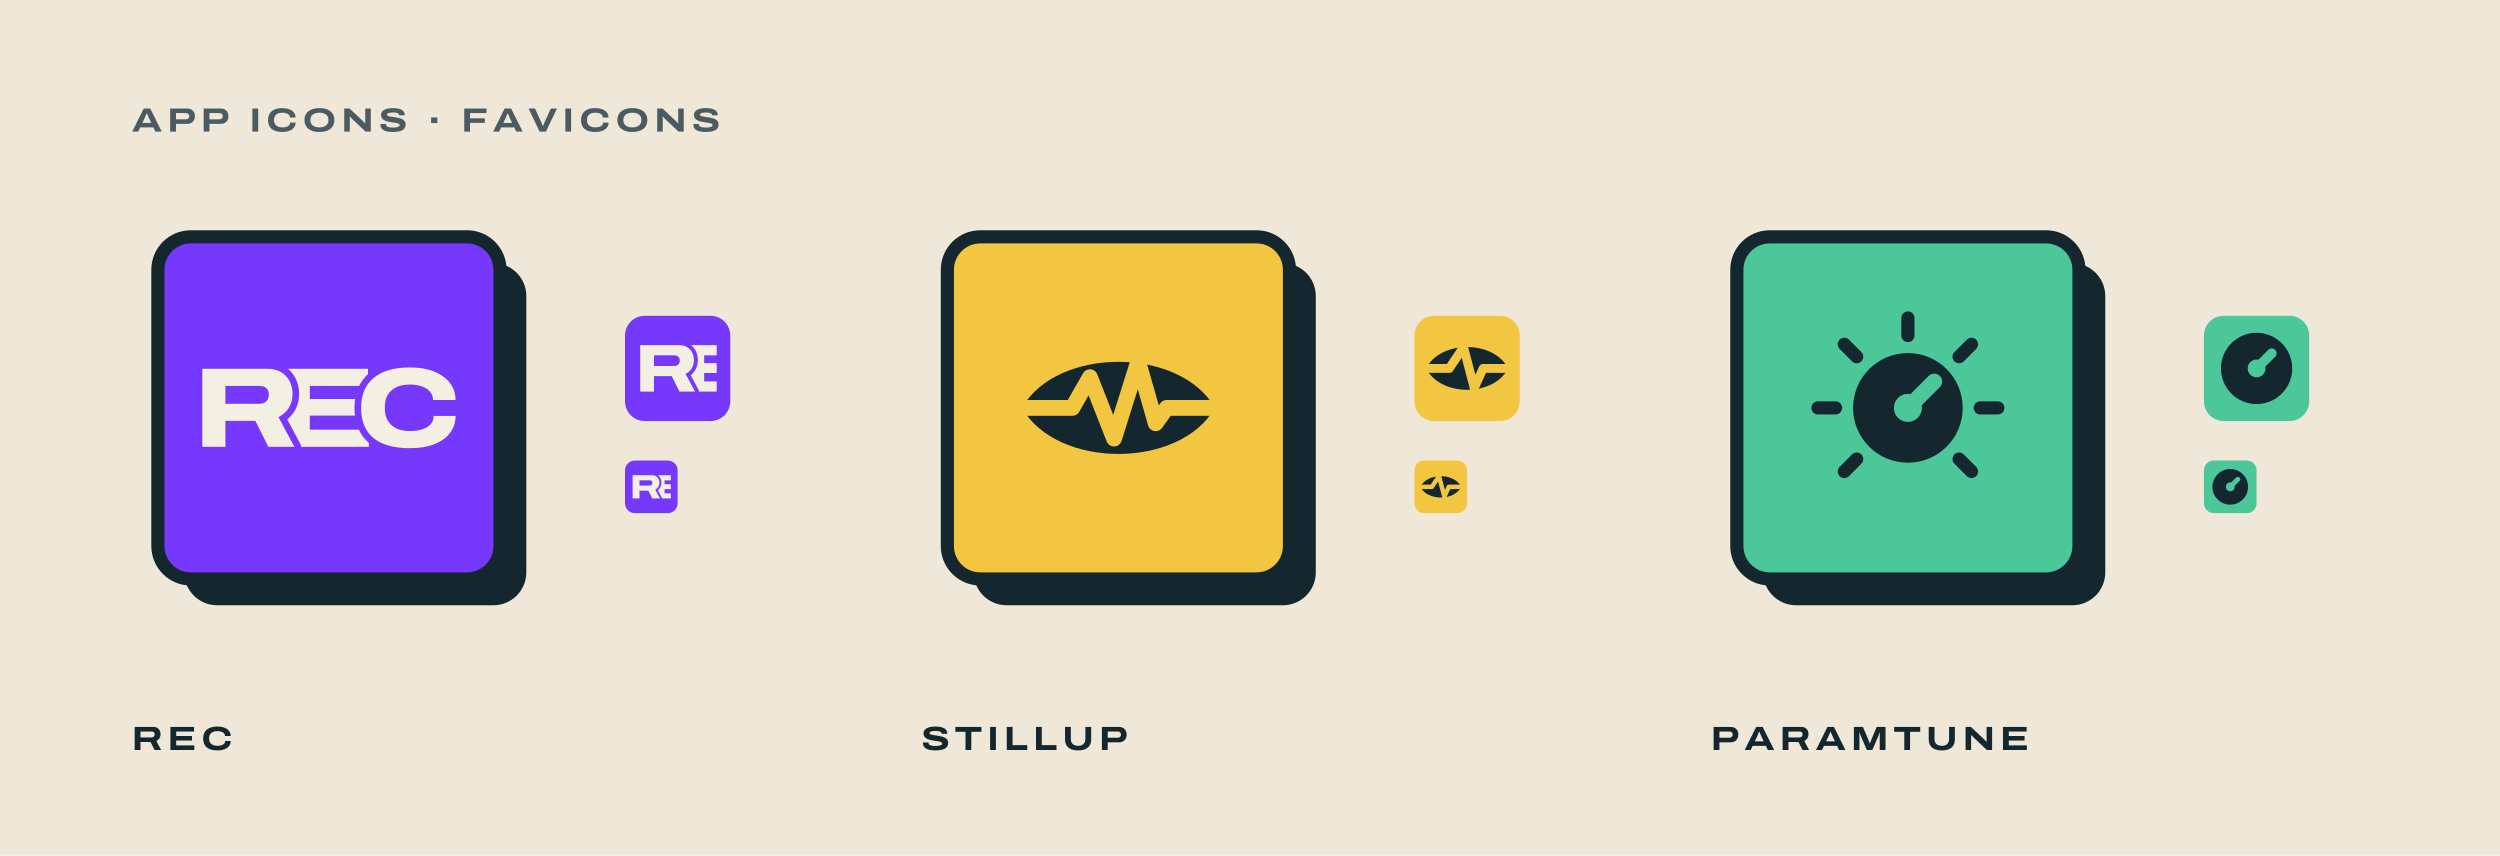
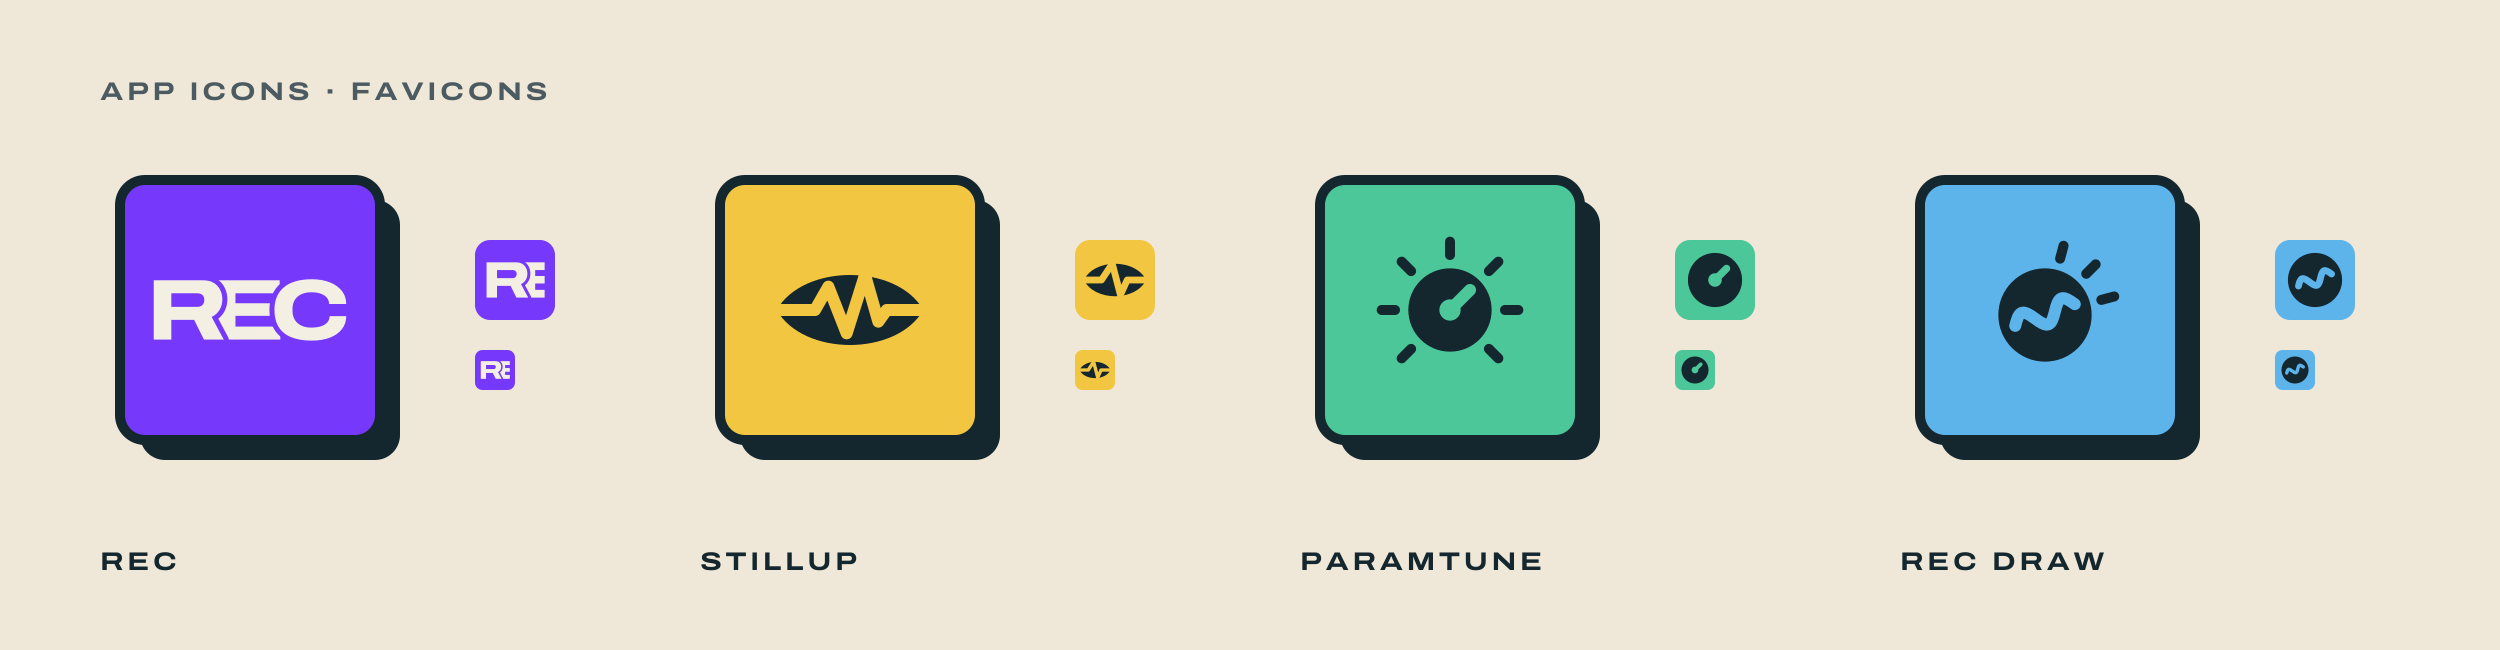
- <svg xmlns="http://www.w3.org/2000/svg" width="760" height="260" viewBox="0 0 760 260" role="img" aria-label="REC app icons">
-   <rect width="760" height="260" fill="#EFE8D8" />
+ <svg xmlns="http://www.w3.org/2000/svg" width="1000" height="260" viewBox="0 0 1000 260" role="img" aria-label="REC app icons">
+   <rect width="1000" height="260" fill="#EFE8D8" />
  <path fill="#4B5B61" d="M40.209 40.0 43.695 32.988H45.672L49.158 40.0H47.236L46.626 38.736H42.629L42.021 40.0ZM43.274 37.374H45.981L45.236 35.776Q45.189 35.67 45.102 35.468Q45.015 35.267 44.926 35.049Q44.837 34.832 44.765 34.662Q44.693 34.493 44.673 34.454H44.594Q44.509 34.651 44.399 34.908Q44.29 35.164 44.189 35.402Q44.089 35.641 44.02 35.784ZM51.735 40.0V32.988H56.986Q57.672 32.988 58.183 33.287Q58.693 33.586 58.977 34.11Q59.261 34.634 59.261 35.319Q59.261 36 58.972 36.533Q58.683 37.067 58.165 37.365Q57.646 37.663 56.954 37.663H53.496V40.0ZM53.496 36.269H56.466Q56.977 36.269 57.252 36.021Q57.527 35.773 57.527 35.328Q57.527 35.028 57.404 34.818Q57.281 34.607 57.045 34.494Q56.809 34.381 56.466 34.381H53.496ZM61.918 40.0V32.988H67.17Q67.856 32.988 68.366 33.287Q68.877 33.586 69.161 34.11Q69.445 34.634 69.445 35.319Q69.445 36 69.156 36.533Q68.867 37.067 68.348 37.365Q67.83 37.663 67.138 37.663H63.68V40.0ZM63.68 36.269H66.65Q67.16 36.269 67.435 36.021Q67.71 35.773 67.71 35.328Q67.71 35.028 67.587 34.818Q67.464 34.607 67.228 34.494Q66.992 34.381 66.65 34.381H63.68ZM76.724 40.0V32.988H78.486V40.0ZM85.835 40.122Q84.394 40.122 83.426 39.709Q82.458 39.296 81.975 38.486Q81.492 37.676 81.492 36.49Q81.492 34.753 82.605 33.809Q83.718 32.865 85.831 32.865Q87.024 32.865 87.932 33.212Q88.841 33.559 89.35 34.201Q89.86 34.844 89.86 35.74H88.138Q88.138 35.26 87.843 34.931Q87.549 34.601 87.026 34.43Q86.502 34.259 85.798 34.259Q85.017 34.259 84.458 34.513Q83.899 34.768 83.6 35.238Q83.301 35.708 83.301 36.357V36.612Q83.301 37.265 83.6 37.74Q83.899 38.215 84.459 38.472Q85.019 38.729 85.795 38.729Q86.536 38.729 87.069 38.564Q87.602 38.399 87.894 38.071Q88.185 37.744 88.185 37.273H89.868Q89.868 38.146 89.369 38.787Q88.87 39.429 87.965 39.776Q87.061 40.122 85.835 40.122ZM97.097 40.122Q95.699 40.122 94.678 39.696Q93.656 39.269 93.105 38.458Q92.553 37.646 92.553 36.495Q92.553 35.333 93.105 34.525Q93.656 33.717 94.678 33.291Q95.699 32.865 97.097 32.865Q98.51 32.865 99.528 33.291Q100.546 33.717 101.098 34.525Q101.649 35.333 101.649 36.495Q101.649 37.646 101.098 38.458Q100.546 39.269 99.528 39.696Q98.51 40.122 97.097 40.122ZM97.101 38.729Q97.701 38.729 98.2 38.589Q98.7 38.45 99.067 38.182Q99.434 37.914 99.637 37.515Q99.84 37.116 99.84 36.602V36.365Q99.84 35.853 99.637 35.458Q99.434 35.063 99.067 34.796Q98.7 34.53 98.2 34.394Q97.701 34.259 97.101 34.259Q96.502 34.259 96.002 34.394Q95.503 34.53 95.135 34.796Q94.768 35.063 94.569 35.458Q94.37 35.853 94.37 36.365V36.602Q94.37 37.116 94.569 37.515Q94.768 37.914 95.135 38.182Q95.503 38.45 96.002 38.589Q96.502 38.729 97.101 38.729ZM104.653 40.0V32.988H106.272L110.029 36.507Q110.146 36.606 110.314 36.78Q110.482 36.954 110.665 37.138Q110.847 37.322 110.981 37.47H111.067Q111.059 37.263 111.047 36.959Q111.035 36.656 111.035 36.447V32.988H112.716V40.0H111.125L107.398 36.484Q107.136 36.239 106.848 35.941Q106.56 35.642 106.386 35.462H106.31Q106.318 35.597 106.326 35.913Q106.334 36.229 106.334 36.622V40.0ZM119.57 40.122Q118.749 40.122 118.035 40.023Q117.322 39.924 116.786 39.672Q116.25 39.42 115.949 38.967Q115.648 38.515 115.648 37.811Q115.648 37.791 115.648 37.759Q115.648 37.727 115.658 37.702H117.391Q117.381 37.743 117.377 37.795Q117.373 37.846 117.373 37.909Q117.373 38.223 117.633 38.414Q117.893 38.606 118.372 38.69Q118.851 38.774 119.49 38.774Q119.764 38.774 120.045 38.753Q120.326 38.732 120.585 38.686Q120.844 38.641 121.05 38.558Q121.256 38.475 121.377 38.348Q121.498 38.221 121.498 38.049Q121.498 37.801 121.26 37.655Q121.023 37.509 120.618 37.417Q120.213 37.325 119.708 37.258Q119.204 37.191 118.663 37.106Q118.123 37.02 117.618 36.872Q117.114 36.724 116.709 36.485Q116.304 36.246 116.066 35.868Q115.829 35.49 115.829 34.942Q115.829 34.426 116.082 34.037Q116.336 33.649 116.815 33.387Q117.294 33.126 117.972 32.996Q118.651 32.865 119.498 32.865Q120.358 32.865 121.021 33.002Q121.684 33.14 122.136 33.403Q122.588 33.666 122.818 34.047Q123.048 34.429 123.048 34.917V35.071H121.336V34.958Q121.336 34.738 121.116 34.568Q120.895 34.398 120.504 34.297Q120.112 34.196 119.592 34.196Q118.911 34.196 118.48 34.281Q118.05 34.366 117.848 34.514Q117.646 34.661 117.646 34.839Q117.646 35.063 117.884 35.197Q118.121 35.331 118.526 35.411Q118.931 35.491 119.435 35.558Q119.94 35.625 120.48 35.713Q121.021 35.802 121.526 35.943Q122.03 36.085 122.435 36.326Q122.84 36.567 123.077 36.933Q123.315 37.298 123.315 37.833Q123.315 38.661 122.838 39.165Q122.361 39.67 121.516 39.896Q120.672 40.122 119.57 40.122ZM131.057 37.411V35.708H132.961V37.411ZM141.133 40.0V32.988H147.899V34.381H142.894V35.964H147.392V37.358H142.894V40.0ZM149.924 40.0 153.409 32.988H155.386L158.872 40.0H156.951L156.341 38.736H152.343L151.735 40.0ZM152.988 37.374H155.695L154.95 35.776Q154.903 35.67 154.816 35.468Q154.729 35.267 154.64 35.049Q154.551 34.832 154.479 34.662Q154.407 34.493 154.388 34.454H154.308Q154.223 34.651 154.114 34.908Q154.004 35.164 153.904 35.402Q153.803 35.641 153.734 35.784ZM164.034 40.0 160.672 32.988H162.637L164.346 36.727Q164.457 36.96 164.578 37.251Q164.698 37.542 164.812 37.819Q164.927 38.097 165.003 38.298H165.082Q165.156 38.111 165.264 37.841Q165.372 37.571 165.498 37.279Q165.623 36.987 165.739 36.735L167.46 32.988H169.329L165.967 40.0ZM171.857 40.0V32.988H173.619V40.0ZM180.967 40.122Q179.527 40.122 178.559 39.709Q177.591 39.296 177.108 38.486Q176.625 37.676 176.625 36.49Q176.625 34.753 177.738 33.809Q178.851 32.865 180.964 32.865Q182.156 32.865 183.065 33.212Q183.973 33.559 184.483 34.201Q184.992 34.844 184.992 35.74H183.27Q183.27 35.26 182.976 34.931Q182.682 34.601 182.158 34.43Q181.635 34.259 180.931 34.259Q180.15 34.259 179.591 34.513Q179.032 34.768 178.733 35.238Q178.434 35.708 178.434 36.357V36.612Q178.434 37.265 178.733 37.74Q179.032 38.215 179.591 38.472Q180.151 38.729 180.928 38.729Q181.669 38.729 182.202 38.564Q182.735 38.399 183.026 38.071Q183.318 37.744 183.318 37.273H185Q185 38.146 184.502 38.787Q184.003 39.429 183.098 39.776Q182.193 40.122 180.967 40.122ZM192.23 40.122Q190.832 40.122 189.81 39.696Q188.789 39.269 188.237 38.458Q187.686 37.646 187.686 36.495Q187.686 35.333 188.237 34.525Q188.789 33.717 189.81 33.291Q190.832 32.865 192.23 32.865Q193.643 32.865 194.661 33.291Q195.679 33.717 196.23 34.525Q196.782 35.333 196.782 36.495Q196.782 37.646 196.23 38.458Q195.679 39.269 194.661 39.696Q193.643 40.122 192.23 40.122ZM192.234 38.729Q192.833 38.729 193.333 38.589Q193.832 38.45 194.2 38.182Q194.567 37.914 194.77 37.515Q194.972 37.116 194.972 36.602V36.365Q194.972 35.853 194.77 35.458Q194.567 35.063 194.2 34.796Q193.832 34.53 193.333 34.394Q192.833 34.259 192.234 34.259Q191.634 34.259 191.135 34.394Q190.635 34.53 190.268 34.796Q189.901 35.063 189.702 35.458Q189.503 35.853 189.503 36.365V36.602Q189.503 37.116 189.702 37.515Q189.901 37.914 190.268 38.182Q190.635 38.45 191.135 38.589Q191.634 38.729 192.234 38.729ZM199.786 40.0V32.988H201.405L205.161 36.507Q205.279 36.606 205.447 36.78Q205.615 36.954 205.797 37.138Q205.98 37.322 206.114 37.47H206.2Q206.192 37.263 206.18 36.959Q206.168 36.656 206.168 36.447V32.988H207.848V40.0H206.258L202.531 36.484Q202.268 36.239 201.981 35.941Q201.693 35.642 201.518 35.462H201.442Q201.45 35.597 201.458 35.913Q201.466 36.229 201.466 36.622V40.0ZM214.702 40.122Q213.882 40.122 213.168 40.023Q212.454 39.924 211.918 39.672Q211.382 39.42 211.082 38.967Q210.781 38.515 210.781 37.811Q210.781 37.791 210.781 37.759Q210.781 37.727 210.791 37.702H212.524Q212.513 37.743 212.509 37.795Q212.505 37.846 212.505 37.909Q212.505 38.223 212.765 38.414Q213.025 38.606 213.504 38.69Q213.984 38.774 214.623 38.774Q214.897 38.774 215.178 38.753Q215.459 38.732 215.718 38.686Q215.976 38.641 216.183 38.558Q216.389 38.475 216.51 38.348Q216.63 38.221 216.63 38.049Q216.63 37.801 216.393 37.655Q216.155 37.509 215.75 37.417Q215.346 37.325 214.841 37.258Q214.336 37.191 213.796 37.106Q213.256 37.02 212.751 36.872Q212.246 36.724 211.841 36.485Q211.437 36.246 211.199 35.868Q210.961 35.49 210.961 34.942Q210.961 34.426 211.215 34.037Q211.468 33.649 211.948 33.387Q212.427 33.126 213.105 32.996Q213.783 32.865 214.631 32.865Q215.491 32.865 216.154 33.002Q216.817 33.14 217.269 33.403Q217.721 33.666 217.951 34.047Q218.181 34.429 218.181 34.917V35.071H216.469V34.958Q216.469 34.738 216.248 34.568Q216.028 34.398 215.636 34.297Q215.244 34.196 214.725 34.196Q214.043 34.196 213.613 34.281Q213.183 34.366 212.981 34.514Q212.779 34.661 212.779 34.839Q212.779 35.063 213.016 35.197Q213.254 35.331 213.659 35.411Q214.063 35.491 214.568 35.558Q215.073 35.625 215.613 35.713Q216.154 35.802 216.658 35.943Q217.163 36.085 217.568 36.326Q217.973 36.567 218.21 36.933Q218.448 37.298 218.448 37.833Q218.448 38.661 217.971 39.165Q217.493 39.67 216.649 39.896Q215.804 40.122 214.702 40.122Z" />
  <g transform="translate(40 64) scale(1.0)">
    <rect x="16" y="16" width="104" height="104" rx="10" fill="#14262E" />
    <rect x="8" y="8" width="104" height="104" rx="10" fill="#7638FA" stroke="#14262E" stroke-width="4" />
    <g transform="translate(18.00 18.00) scale(1.75)">
-       <mask id="m70" maskUnits="userSpaceOnUse" x="-11.53" y="3.71" width="71.05" height="40.58">
+       <mask id="m84" maskUnits="userSpaceOnUse" x="-11.53" y="3.71" width="71.05" height="40.58">
        <rect x="-11.53" y="3.71" width="71.05" height="40.58" fill="#fff" />
        <path d="M2.0 30.763V17.207H13.283Q14.765 17.207 15.735 17.815Q16.706 18.424 17.191 19.418Q17.677 20.411 17.677 21.585Q17.677 22.874 17.066 23.928Q16.456 24.983 15.23 25.596L18.001 30.763H13.473L11.224 26.254H6.015V30.763ZM6.015 23.287H11.972Q12.696 23.287 13.129 22.852Q13.562 22.417 13.562 21.698Q13.562 21.212 13.366 20.872Q13.171 20.532 12.817 20.357Q12.464 20.182 11.972 20.182H6.015Z" fill="#000" stroke="#000" stroke-width="2.30" stroke-linejoin="round" />
        <path d="M38.111 30.999Q35.263 30.999 33.367 30.201Q31.471 29.402 30.528 27.84Q29.585 26.278 29.585 23.98Q29.585 20.618 31.768 18.794Q33.951 16.97 38.123 16.97Q40.453 16.97 42.225 17.669Q43.996 18.368 44.994 19.639Q45.991 20.909 45.991 22.634H42.078Q42.078 21.798 41.574 21.196Q41.07 20.595 40.168 20.27Q39.266 19.946 38.053 19.946Q36.647 19.946 35.676 20.422Q34.705 20.898 34.208 21.748Q33.711 22.598 33.711 23.724V24.217Q33.711 25.331 34.208 26.191Q34.705 27.05 35.665 27.537Q36.624 28.024 38.009 28.024Q39.312 28.024 40.246 27.715Q41.179 27.405 41.684 26.814Q42.189 26.224 42.189 25.397H46.0Q46.0 27.071 45.039 28.336Q44.079 29.601 42.311 30.3Q40.544 30.999 38.111 30.999Z" fill="#000" stroke="#000" stroke-width="2.30" stroke-linejoin="round" />
      </mask>
-       <path fill="#F4EFE3" d="M16.649 30.763V17.207H30.78V20.182H20.674V22.459H29.522V25.338H20.674V27.787H30.938V30.763Z" mask="url(#m70)" />
+       <path fill="#F4EFE3" d="M16.649 30.763V17.207H30.78V20.182H20.674V22.459H29.522V25.338H20.674V27.787H30.938V30.763Z" mask="url(#m84)" />
      <path fill="#F4EFE3" d="M2.0 30.763V17.207H13.283Q14.765 17.207 15.735 17.815Q16.706 18.424 17.191 19.418Q17.677 20.411 17.677 21.585Q17.677 22.874 17.066 23.928Q16.456 24.983 15.23 25.596L18.001 30.763H13.473L11.224 26.254H6.015V30.763ZM6.015 23.287H11.972Q12.696 23.287 13.129 22.852Q13.562 22.417 13.562 21.698Q13.562 21.212 13.366 20.872Q13.171 20.532 12.817 20.357Q12.464 20.182 11.972 20.182H6.015Z" />
      <path fill="#F4EFE3" d="M38.111 30.999Q35.263 30.999 33.367 30.201Q31.471 29.402 30.528 27.84Q29.585 26.278 29.585 23.98Q29.585 20.618 31.768 18.794Q33.951 16.97 38.123 16.97Q40.453 16.97 42.225 17.669Q43.996 18.368 44.994 19.639Q45.991 20.909 45.991 22.634H42.078Q42.078 21.798 41.574 21.196Q41.07 20.595 40.168 20.27Q39.266 19.946 38.053 19.946Q36.647 19.946 35.676 20.422Q34.705 20.898 34.208 21.748Q33.711 22.598 33.711 23.724V24.217Q33.711 25.331 34.208 26.191Q34.705 27.05 35.665 27.537Q36.624 28.024 38.009 28.024Q39.312 28.024 40.246 27.715Q41.179 27.405 41.684 26.814Q42.189 26.224 42.189 25.397H46.0Q46.0 27.071 45.039 28.336Q44.079 29.601 42.311 30.3Q40.544 30.999 38.111 30.999Z" />
    </g>
  </g>
  <g transform="translate(190 96)">
    <rect width="32" height="32" rx="6" fill="#7638FA" />
    <g transform="translate(3.00 3.00) scale(0.5417)">
      <defs>
-         <clipPath id="k71">
+         <clipPath id="k85">
          <rect x="2" y="2" width="44" height="44" />
        </clipPath>
      </defs>
-       <g clip-path="url(#k71)">
-         <mask id="m72" maskUnits="userSpaceOnUse" x="-23.00" y="-15.00" width="107.63" height="78.00">
+       <g clip-path="url(#k85)">
+         <mask id="m86" maskUnits="userSpaceOnUse" x="-23.00" y="-15.00" width="107.63" height="78.00">
          <rect x="-23.00" y="-15.00" width="107.63" height="78.00" fill="#fff" />
          <path d="M3.0 37.0V10.942H24.689Q27.538 10.942 29.404 12.111Q31.269 13.281 32.203 15.191Q33.136 17.101 33.136 19.358Q33.136 21.835 31.963 23.862Q30.79 25.89 28.432 27.068L33.76 37.0H25.054L20.732 28.332H10.718V37.0ZM10.718 22.63H22.17Q23.56 22.63 24.393 21.794Q25.226 20.957 25.226 19.575Q25.226 18.64 24.85 17.987Q24.474 17.334 23.795 16.997Q23.115 16.661 22.17 16.661H10.718Z" fill="#000" stroke="#000" stroke-width="4.42" stroke-linejoin="round" />
        </mask>
-         <path fill="#F4EFE3" d="M31.16 37.0V10.942H58.325V16.661H38.898V21.038H55.907V26.572H38.898V31.28H58.628V37.0Z" mask="url(#m72)" />
+         <path fill="#F4EFE3" d="M31.16 37.0V10.942H58.325V16.661H38.898V21.038H55.907V26.572H38.898V31.28H58.628V37.0Z" mask="url(#m86)" />
        <path fill="#F4EFE3" d="M3.0 37.0V10.942H24.689Q27.538 10.942 29.404 12.111Q31.269 13.281 32.203 15.191Q33.136 17.101 33.136 19.358Q33.136 21.835 31.963 23.862Q30.79 25.89 28.432 27.068L33.76 37.0H25.054L20.732 28.332H10.718V37.0ZM10.718 22.63H22.17Q23.56 22.63 24.393 21.794Q25.226 20.957 25.226 19.575Q25.226 18.64 24.85 17.987Q24.474 17.334 23.795 16.997Q23.115 16.661 22.17 16.661H10.718Z" />
      </g>
    </g>
  </g>
  <g transform="translate(190 140)">
    <rect width="16" height="16" rx="3" fill="#7638FA" />
    <g transform="translate(1.50 1.50) scale(0.2708)">
      <defs>
-         <clipPath id="k73">
+         <clipPath id="k87">
          <rect x="2" y="2" width="44" height="44" />
        </clipPath>
      </defs>
-       <g clip-path="url(#k73)">
-         <mask id="m74" maskUnits="userSpaceOnUse" x="-23.00" y="-15.00" width="107.63" height="78.00">
+       <g clip-path="url(#k87)">
+         <mask id="m88" maskUnits="userSpaceOnUse" x="-23.00" y="-15.00" width="107.63" height="78.00">
          <rect x="-23.00" y="-15.00" width="107.63" height="78.00" fill="#fff" />
          <path d="M3.0 37.0V10.942H24.689Q27.538 10.942 29.404 12.111Q31.269 13.281 32.203 15.191Q33.136 17.101 33.136 19.358Q33.136 21.835 31.963 23.862Q30.79 25.89 28.432 27.068L33.76 37.0H25.054L20.732 28.332H10.718V37.0ZM10.718 22.63H22.17Q23.56 22.63 24.393 21.794Q25.226 20.957 25.226 19.575Q25.226 18.64 24.85 17.987Q24.474 17.334 23.795 16.997Q23.115 16.661 22.17 16.661H10.718Z" fill="#000" stroke="#000" stroke-width="4.42" stroke-linejoin="round" />
        </mask>
-         <path fill="#F4EFE3" d="M31.16 37.0V10.942H58.325V16.661H38.898V21.038H55.907V26.572H38.898V31.28H58.628V37.0Z" mask="url(#m74)" />
+         <path fill="#F4EFE3" d="M31.16 37.0V10.942H58.325V16.661H38.898V21.038H55.907V26.572H38.898V31.28H58.628V37.0Z" mask="url(#m88)" />
        <path fill="#F4EFE3" d="M3.0 37.0V10.942H24.689Q27.538 10.942 29.404 12.111Q31.269 13.281 32.203 15.191Q33.136 17.101 33.136 19.358Q33.136 21.835 31.963 23.862Q30.79 25.89 28.432 27.068L33.76 37.0H25.054L20.732 28.332H10.718V37.0ZM10.718 22.63H22.17Q23.56 22.63 24.393 21.794Q25.226 20.957 25.226 19.575Q25.226 18.64 24.85 17.987Q24.474 17.334 23.795 16.997Q23.115 16.661 22.17 16.661H10.718Z" />
      </g>
    </g>
  </g>
  <path fill="#14262E" d="M40.939 228.0V220.988H46.605Q47.359 220.988 47.845 221.294Q48.33 221.601 48.571 222.103Q48.813 222.606 48.813 223.21Q48.813 223.85 48.494 224.396Q48.174 224.942 47.516 225.253L48.984 228.0H47L45.763 225.567H42.701V228.0ZM42.701 224.181H46.077Q46.514 224.181 46.76 223.923Q47.006 223.664 47.006 223.252Q47.006 222.974 46.898 222.778Q46.79 222.582 46.582 222.482Q46.374 222.381 46.077 222.381H42.701ZM51.806 228.0V220.988H58.987V222.381H53.57V223.752H58.359V225.126H53.57V226.606H59.068V228.0ZM66.1 228.122Q64.659 228.122 63.691 227.709Q62.723 227.296 62.24 226.486Q61.757 225.676 61.757 224.49Q61.757 222.753 62.87 221.809Q63.984 220.865 66.096 220.865Q67.289 220.865 68.197 221.212Q69.106 221.559 69.616 222.201Q70.125 222.844 70.125 223.74H68.403Q68.403 223.26 68.109 222.931Q67.815 222.601 67.291 222.43Q66.768 222.259 66.063 222.259Q65.283 222.259 64.723 222.513Q64.164 222.768 63.865 223.238Q63.567 223.708 63.567 224.357V224.612Q63.567 225.265 63.865 225.74Q64.164 226.215 64.724 226.472Q65.284 226.729 66.06 226.729Q66.802 226.729 67.335 226.564Q67.868 226.399 68.159 226.071Q68.45 225.744 68.45 225.273H70.133Q70.133 226.146 69.634 226.787Q69.135 227.429 68.231 227.776Q67.326 228.122 66.1 228.122Z" />
  <g transform="translate(280 64) scale(1.0)">
    <rect x="16" y="16" width="104" height="104" rx="10" fill="#14262E" />
    <rect x="8" y="8" width="104" height="104" rx="10" fill="#F2C641" stroke="#14262E" stroke-width="4" />
    <g transform="translate(28.00 28.00) scale(1.3333)">
      <defs>
-         <mask id="m75" maskUnits="userSpaceOnUse" x="0" y="0" width="48" height="48">
+         <mask id="m89" maskUnits="userSpaceOnUse" x="0" y="0" width="48" height="48">
          <rect width="48" height="48" fill="#fff" />
          <path d="M2 24H13.5L17.5 17L23 31L28.5 13.5L32.5 27.5L35 24H46" fill="none" stroke="#000" stroke-width="3.6" stroke-linecap="round" stroke-linejoin="round" />
        </mask>
      </defs>
-       <path d="M2 24C10 10 38 10 46 24C38 38 10 38 2 24Z" fill="#14262E" mask="url(#m75)" />
+       <path d="M2 24C10 10 38 10 46 24C38 38 10 38 2 24Z" fill="#14262E" mask="url(#m89)" />
    </g>
  </g>
  <g transform="translate(430 96)">
    <rect width="32" height="32" rx="6" fill="#F2C641" />
    <g transform="translate(3.00 3.00) scale(0.5417)">
      <defs>
-         <mask id="m76" maskUnits="userSpaceOnUse" x="0" y="0" width="48" height="48">
+         <mask id="m90" maskUnits="userSpaceOnUse" x="0" y="0" width="48" height="48">
          <rect width="48" height="48" fill="#fff" />
          <path d="M2 24H14L22 12L28 35L33 24H46" fill="none" stroke="#000" stroke-width="5" stroke-linecap="round" stroke-linejoin="round" />
        </mask>
      </defs>
-       <path d="M1 24C9 8 39 8 47 24C39 40 9 40 1 24Z" fill="#14262E" mask="url(#m76)" />
+       <path d="M1 24C9 8 39 8 47 24C39 40 9 40 1 24Z" fill="#14262E" mask="url(#m90)" />
    </g>
  </g>
  <g transform="translate(430 140)">
    <rect width="16" height="16" rx="3" fill="#F2C641" />
    <g transform="translate(1.50 1.50) scale(0.2708)">
      <defs>
-         <mask id="m77" maskUnits="userSpaceOnUse" x="0" y="0" width="48" height="48">
+         <mask id="m91" maskUnits="userSpaceOnUse" x="0" y="0" width="48" height="48">
          <rect width="48" height="48" fill="#fff" />
          <path d="M2 24H14L22 12L28 35L33 24H46" fill="none" stroke="#000" stroke-width="5" stroke-linecap="round" stroke-linejoin="round" />
        </mask>
      </defs>
-       <path d="M1 24C9 8 39 8 47 24C39 40 9 40 1 24Z" fill="#14262E" mask="url(#m77)" />
+       <path d="M1 24C9 8 39 8 47 24C39 40 9 40 1 24Z" fill="#14262E" mask="url(#m91)" />
    </g>
  </g>
  <path fill="#14262E" d="M284.488 228.122Q283.668 228.122 282.954 228.023Q282.24 227.924 281.704 227.672Q281.168 227.42 280.867 226.967Q280.567 226.515 280.567 225.811Q280.567 225.791 280.567 225.759Q280.567 225.727 280.577 225.702H282.309Q282.299 225.743 282.295 225.795Q282.291 225.846 282.291 225.909Q282.291 226.223 282.551 226.414Q282.811 226.606 283.29 226.69Q283.769 226.774 284.409 226.774Q284.682 226.774 284.963 226.753Q285.244 226.732 285.503 226.686Q285.762 226.641 285.968 226.558Q286.174 226.475 286.295 226.348Q286.416 226.221 286.416 226.049Q286.416 225.801 286.179 225.655Q285.941 225.509 285.536 225.417Q285.131 225.325 284.627 225.258Q284.122 225.191 283.582 225.106Q283.041 225.02 282.537 224.872Q282.032 224.724 281.627 224.485Q281.222 224.246 280.985 223.868Q280.747 223.49 280.747 222.942Q280.747 222.426 281.001 222.037Q281.254 221.649 281.733 221.387Q282.213 221.126 282.891 220.996Q283.569 220.865 284.417 220.865Q285.276 220.865 285.939 221.002Q286.602 221.14 287.054 221.403Q287.506 221.666 287.736 222.047Q287.967 222.429 287.967 222.917V223.071H286.255V222.958Q286.255 222.738 286.034 222.568Q285.814 222.398 285.422 222.297Q285.03 222.196 284.511 222.196Q283.829 222.196 283.399 222.281Q282.969 222.366 282.766 222.514Q282.564 222.661 282.564 222.839Q282.564 223.063 282.802 223.197Q283.039 223.331 283.444 223.411Q283.849 223.491 284.354 223.558Q284.858 223.625 285.399 223.713Q285.939 223.802 286.444 223.943Q286.949 224.085 287.353 224.326Q287.758 224.567 287.996 224.933Q288.233 225.298 288.233 225.833Q288.233 226.661 287.756 227.165Q287.279 227.67 286.435 227.896Q285.59 228.122 284.488 228.122ZM293.516 228.0V222.477H290.432V220.988H298.361V222.477H295.277V228.0ZM300.99 228.0V220.988H302.752V228.0ZM306.061 228.0V220.988H307.823V226.511H312.294V228.0ZM314.939 228.0V220.988H316.701V226.511H321.172V228.0ZM327.743 228.122Q326.398 228.122 325.516 227.715Q324.635 227.308 324.202 226.552Q323.768 225.795 323.768 224.75V220.988H325.53V224.67Q325.53 225.651 326.106 226.189Q326.682 226.727 327.743 226.727Q328.805 226.727 329.381 226.189Q329.957 225.651 329.957 224.67V220.988H331.719V224.75Q331.719 225.795 331.286 226.552Q330.852 227.308 329.974 227.715Q329.096 228.122 327.743 228.122ZM334.98 228.0V220.988H340.231Q340.917 220.988 341.428 221.287Q341.938 221.586 342.222 222.11Q342.506 222.634 342.506 223.319Q342.506 224 342.217 224.533Q341.928 225.067 341.409 225.365Q340.891 225.663 340.199 225.663H336.741V228.0ZM336.741 224.269H339.711Q340.222 224.269 340.497 224.021Q340.772 223.773 340.772 223.328Q340.772 223.028 340.649 222.818Q340.526 222.607 340.29 222.494Q340.054 222.381 339.711 222.381H336.741Z" />
  <g transform="translate(520 64) scale(1.0)">
    <rect x="16" y="16" width="104" height="104" rx="10" fill="#14262E" />
    <rect x="8" y="8" width="104" height="104" rx="10" fill="#4CC79A" stroke="#14262E" stroke-width="4" />
    <g transform="translate(28.00 28.00) scale(1.3333)">
      <defs>
-         <mask id="m78" maskUnits="userSpaceOnUse" x="0" y="0" width="48" height="48">
+         <mask id="m92" maskUnits="userSpaceOnUse" x="0" y="0" width="48" height="48">
          <rect width="48" height="48" fill="#fff" />
          <line x1="24" y1="24" x2="30.01" y2="17.99" stroke="#000" stroke-width="3.6" stroke-linecap="round" />
          <circle cx="24" cy="24" r="3.2" fill="#000" />
        </mask>
      </defs>
      <g stroke="#14262E" stroke-width="3" stroke-linecap="round">
        <line x1="12.33" y1="35.67" x2="9.50" y2="38.50" />
        <line x1="7.50" y1="24.00" x2="3.50" y2="24.00" />
        <line x1="12.33" y1="12.33" x2="9.50" y2="9.50" />
        <line x1="24.00" y1="7.50" x2="24.00" y2="3.50" />
        <line x1="35.67" y1="12.33" x2="38.50" y2="9.50" />
        <line x1="40.50" y1="24.00" x2="44.50" y2="24.00" />
        <line x1="35.67" y1="35.67" x2="38.50" y2="38.50" />
      </g>
-       <circle cx="24" cy="24" r="12.5" fill="#14262E" mask="url(#m78)" />
+       <circle cx="24" cy="24" r="12.5" fill="#14262E" mask="url(#m92)" />
    </g>
  </g>
  <g transform="translate(670 96)">
    <rect width="32" height="32" rx="6" fill="#4CC79A" />
    <g transform="translate(3.00 3.00) scale(0.5417)">
      <defs>
-         <mask id="m79" maskUnits="userSpaceOnUse" x="0" y="0" width="48" height="48">
+         <mask id="m93" maskUnits="userSpaceOnUse" x="0" y="0" width="48" height="48">
          <rect width="48" height="48" fill="#fff" />
          <line x1="24" y1="24" x2="32.49" y2="15.51" stroke="#000" stroke-width="5.5" stroke-linecap="round" />
          <circle cx="24" cy="24" r="5" fill="#000" />
        </mask>
      </defs>
-       <circle cx="24" cy="24" r="20" fill="#14262E" mask="url(#m79)" />
+       <circle cx="24" cy="24" r="20" fill="#14262E" mask="url(#m93)" />
    </g>
  </g>
  <g transform="translate(670 140)">
    <rect width="16" height="16" rx="3" fill="#4CC79A" />
    <g transform="translate(1.50 1.50) scale(0.2708)">
      <defs>
-         <mask id="m80" maskUnits="userSpaceOnUse" x="0" y="0" width="48" height="48">
+         <mask id="m94" maskUnits="userSpaceOnUse" x="0" y="0" width="48" height="48">
          <rect width="48" height="48" fill="#fff" />
          <line x1="24" y1="24" x2="32.49" y2="15.51" stroke="#000" stroke-width="5.5" stroke-linecap="round" />
          <circle cx="24" cy="24" r="5" fill="#000" />
        </mask>
      </defs>
-       <circle cx="24" cy="24" r="20" fill="#14262E" mask="url(#m80)" />
+       <circle cx="24" cy="24" r="20" fill="#14262E" mask="url(#m94)" />
    </g>
  </g>
  <path fill="#14262E" d="M520.939 228.0V220.988H526.19Q526.876 220.988 527.387 221.287Q527.898 221.586 528.181 222.11Q528.465 222.634 528.465 223.319Q528.465 224 528.176 224.533Q527.887 225.067 527.369 225.365Q526.85 225.663 526.158 225.663H522.701V228.0ZM522.701 224.269H525.67Q526.181 224.269 526.456 224.021Q526.731 223.773 526.731 223.328Q526.731 223.028 526.608 222.818Q526.485 222.607 526.249 222.494Q526.013 222.381 525.67 222.381H522.701ZM530.393 228.0 533.879 220.988H535.856L539.342 228.0H537.42L536.81 226.736H532.812L532.205 228.0ZM533.458 225.374H536.165L535.419 223.776Q535.373 223.67 535.286 223.468Q535.199 223.267 535.11 223.049Q535.02 222.832 534.948 222.662Q534.876 222.493 534.857 222.454H534.778Q534.693 222.651 534.583 222.908Q534.473 223.164 534.373 223.402Q534.272 223.641 534.203 223.784ZM541.918 228.0V220.988H547.585Q548.339 220.988 548.824 221.294Q549.31 221.601 549.551 222.103Q549.792 222.606 549.792 223.21Q549.792 223.85 549.473 224.396Q549.154 224.942 548.496 225.253L549.964 228.0H547.979L546.742 225.567H543.68V228.0ZM543.68 224.181H547.056Q547.494 224.181 547.74 223.923Q547.985 223.664 547.985 223.252Q547.985 222.974 547.878 222.778Q547.77 222.582 547.562 222.482Q547.354 222.381 547.056 222.381H543.68ZM552.056 228.0 555.542 220.988H557.519L561.005 228.0H559.083L558.473 226.736H554.476L553.868 228.0ZM555.121 225.374H557.828L557.083 223.776Q557.036 223.67 556.949 223.468Q556.862 223.267 556.773 223.049Q556.684 222.832 556.612 222.662Q556.539 222.493 556.52 222.454H556.441Q556.356 222.651 556.246 222.908Q556.137 223.164 556.036 223.402Q555.936 223.641 555.866 223.784ZM563.582 228.0V220.988H566.327L567.769 224.366Q567.843 224.54 567.953 224.829Q568.062 225.117 568.179 225.43Q568.295 225.742 568.386 225.994H568.457Q568.54 225.768 568.653 225.471Q568.765 225.174 568.88 224.879Q568.995 224.584 569.076 224.382L570.519 220.988H573.197V228.0H571.436V223.98Q571.436 223.789 571.441 223.555Q571.446 223.321 571.456 223.093Q571.466 222.865 571.474 222.698H571.393Q571.337 222.869 571.252 223.104Q571.167 223.34 571.082 223.573Q570.997 223.806 570.924 223.98L569.191 228.0H567.523L565.782 223.98Q565.686 223.75 565.595 223.508Q565.504 223.267 565.434 223.052Q565.364 222.838 565.313 222.698H565.232Q565.242 222.83 565.247 223.044Q565.252 223.259 565.257 223.5Q565.262 223.742 565.262 223.98V228.0ZM578.903 228.0V222.477H575.82V220.988H583.748V222.477H580.665V228.0ZM590.304 228.122Q588.959 228.122 588.078 227.715Q587.197 227.308 586.763 226.552Q586.33 225.795 586.33 224.75V220.988H588.091V224.67Q588.091 225.651 588.667 226.189Q589.244 226.727 590.304 226.727Q591.366 226.727 591.943 226.189Q592.519 225.651 592.519 224.67V220.988H594.28V224.75Q594.28 225.795 593.847 226.552Q593.413 227.308 592.535 227.715Q591.657 228.122 590.304 228.122ZM597.541 228.0V220.988H599.16L602.917 224.507Q603.034 224.606 603.202 224.78Q603.37 224.954 603.552 225.138Q603.735 225.322 603.869 225.47H603.955Q603.947 225.263 603.935 224.959Q603.923 224.656 603.923 224.447V220.988H605.603V228.0H604.013L600.286 224.484Q600.024 224.239 599.736 223.941Q599.448 223.642 599.273 223.462H599.197Q599.205 223.597 599.213 223.913Q599.221 224.229 599.221 224.622V228.0ZM608.908 228.0V220.988H616.089V222.381H610.672V223.752H615.461V225.126H610.672V226.606H616.17V228.0Z" />
+   <g transform="translate(760 64) scale(1.0)">
+     <rect x="16" y="16" width="104" height="104" rx="10" fill="#14262E" />
+     <rect x="8" y="8" width="104" height="104" rx="10" fill="#5DB4EA" stroke="#14262E" stroke-width="4" />
+     <g transform="translate(28.00 28.00) scale(1.3333)">
+       <defs>
+         <mask id="m95" maskUnits="userSpaceOnUse" x="0" y="0" width="48" height="48">
+           <rect width="48" height="48" fill="#fff" />
+           <path d="M13.57 28.75C14.03 26.91 14.53 25.21 15.52 24.85C16.51 24.49 18.00 25.47 19.52 26.58C21.05 27.70 22.53 28.68 23.53 28.32C24.52 27.96 25.02 26.25 25.48 24.42C25.93 22.58 26.43 20.88 27.43 20.51C28.42 20.15 29.90 21.14 31.43 22.25" fill="none" stroke="#000" stroke-width="3.6" stroke-linecap="round" stroke-linejoin="round" />
+         </mask>
+       </defs>
+       <g stroke="#14262E" stroke-width="3" stroke-linecap="round">
+         <line x1="27.03" y1="8.60" x2="28.06" y2="4.73" />
+         <line x1="34.87" y1="13.13" x2="37.70" y2="10.30" />
+         <line x1="39.40" y1="20.97" x2="43.27" y2="19.94" />
+       </g>
+       <circle cx="22.5" cy="25.5" r="14" fill="#14262E" mask="url(#m95)" />
+     </g>
+   </g>
+   <g transform="translate(910 96)">
+     <rect width="32" height="32" rx="6" fill="#5DB4EA" />
+     <g transform="translate(3.00 3.00) scale(0.5417)">
+       <defs>
+         <mask id="m96" maskUnits="userSpaceOnUse" x="0" y="0" width="48" height="48">
+           <rect width="48" height="48" fill="#fff" />
+           <path d="M11.78 28.45C12.39 25.89 13.06 23.51 14.42 23.02C15.78 22.52 17.82 23.91 19.93 25.48C22.04 27.05 24.08 28.44 25.44 27.95C26.79 27.45 27.47 25.08 28.07 22.52C28.68 19.96 29.35 17.58 30.71 17.09C32.06 16.60 34.11 17.98 36.22 19.55" fill="none" stroke="#000" stroke-width="5" stroke-linecap="round" stroke-linejoin="round" />
+         </mask>
+       </defs>
+       <circle cx="24" cy="24" r="20" fill="#14262E" mask="url(#m96)" />
+     </g>
+   </g>
+   <g transform="translate(910 140)">
+     <rect width="16" height="16" rx="3" fill="#5DB4EA" />
+     <g transform="translate(1.50 1.50) scale(0.2708)">
+       <defs>
+         <mask id="m97" maskUnits="userSpaceOnUse" x="0" y="0" width="48" height="48">
+           <rect width="48" height="48" fill="#fff" />
+           <path d="M11.78 28.45C12.39 25.89 13.06 23.51 14.42 23.02C15.78 22.52 17.82 23.91 19.93 25.48C22.04 27.05 24.08 28.44 25.44 27.95C26.79 27.45 27.47 25.08 28.07 22.52C28.68 19.96 29.35 17.58 30.71 17.09C32.06 16.60 34.11 17.98 36.22 19.55" fill="none" stroke="#000" stroke-width="5" stroke-linecap="round" stroke-linejoin="round" />
+         </mask>
+       </defs>
+       <circle cx="24" cy="24" r="20" fill="#14262E" mask="url(#m97)" />
+     </g>
+   </g>
+   <path fill="#14262E" d="M760.939 228.0V220.988H766.605Q767.359 220.988 767.845 221.294Q768.33 221.601 768.571 222.103Q768.813 222.606 768.813 223.21Q768.813 223.85 768.494 224.396Q768.174 224.942 767.516 225.253L768.984 228.0H767L765.763 225.567H762.701V228.0ZM762.701 224.181H766.077Q766.514 224.181 766.76 223.923Q767.006 223.664 767.006 223.252Q767.006 222.974 766.898 222.778Q766.79 222.582 766.582 222.482Q766.374 222.381 766.077 222.381H762.701ZM771.806 228.0V220.988H778.987V222.381H773.57V223.752H778.359V225.126H773.57V226.606H779.068V228.0ZM786.1 228.122Q784.659 228.122 783.691 227.709Q782.723 227.296 782.24 226.486Q781.757 225.676 781.757 224.49Q781.757 222.753 782.87 221.809Q783.984 220.865 786.096 220.865Q787.289 220.865 788.197 221.212Q789.106 221.559 789.616 222.201Q790.125 222.844 790.125 223.74H788.403Q788.403 223.26 788.109 222.931Q787.815 222.601 787.291 222.43Q786.768 222.259 786.063 222.259Q785.283 222.259 784.723 222.513Q784.164 222.768 783.865 223.238Q783.567 223.708 783.567 224.357V224.612Q783.567 225.265 783.865 225.74Q784.164 226.215 784.724 226.472Q785.284 226.729 786.06 226.729Q786.802 226.729 787.335 226.564Q787.868 226.399 788.159 226.071Q788.45 225.744 788.45 225.273H790.133Q790.133 226.146 789.634 226.787Q789.135 227.429 788.231 227.776Q787.326 228.122 786.1 228.122ZM797.745 228.0V220.988H801.555Q802.845 220.988 803.774 221.392Q804.703 221.796 805.201 222.578Q805.7 223.359 805.7 224.498Q805.7 225.628 805.201 226.41Q804.703 227.192 803.774 227.596Q802.845 228.0 801.555 228.0ZM799.507 226.606H801.458Q801.988 226.606 802.43 226.476Q802.873 226.346 803.199 226.094Q803.526 225.843 803.704 225.47Q803.882 225.097 803.882 224.61V224.373Q803.882 223.886 803.704 223.514Q803.526 223.142 803.199 222.891Q802.873 222.64 802.43 222.51Q801.988 222.381 801.458 222.381H799.507ZM808.704 228.0V220.988H814.37Q815.124 220.988 815.61 221.294Q816.095 221.601 816.337 222.103Q816.578 222.606 816.578 223.21Q816.578 223.85 816.259 224.396Q815.94 224.942 815.282 225.253L816.749 228.0H814.765L813.528 225.567H810.466V228.0ZM810.466 224.181H813.842Q814.279 224.181 814.525 223.923Q814.771 223.664 814.771 223.252Q814.771 222.974 814.663 222.778Q814.555 222.582 814.348 222.482Q814.14 222.381 813.842 222.381H810.466ZM818.842 228.0 822.328 220.988H824.305L827.791 228.0H825.869L825.259 226.736H821.261L820.654 228.0ZM821.907 225.374H824.614L823.868 223.776Q823.822 223.67 823.735 223.468Q823.648 223.267 823.559 223.049Q823.469 222.832 823.397 222.662Q823.325 222.493 823.306 222.454H823.227Q823.142 222.651 823.032 222.908Q822.922 223.164 822.822 223.402Q822.721 223.641 822.652 223.784ZM831.844 228.0 829.535 220.988H831.412L832.696 225.194Q832.744 225.327 832.791 225.518Q832.838 225.708 832.886 225.901Q832.935 226.094 832.964 226.238H833.027Q833.047 226.118 833.082 225.973Q833.117 225.828 833.147 225.681Q833.178 225.533 833.211 225.406Q833.244 225.279 833.266 225.194L834.461 220.988H836.798L837.999 225.194Q838.034 225.314 838.08 225.501Q838.126 225.689 838.171 225.887Q838.216 226.085 838.238 226.238H838.302Q838.33 226.124 838.366 225.983Q838.402 225.842 838.441 225.698Q838.481 225.555 838.514 225.425Q838.547 225.295 838.577 225.194L839.871 220.988H841.569L839.252 228.0H837.137L835.823 223.548Q835.783 223.398 835.733 223.213Q835.683 223.028 835.648 222.849Q835.614 222.67 835.593 222.54H835.538Q835.515 222.687 835.466 222.878Q835.417 223.069 835.374 223.247Q835.33 223.425 835.291 223.548L834.016 228.0Z" />
</svg>
